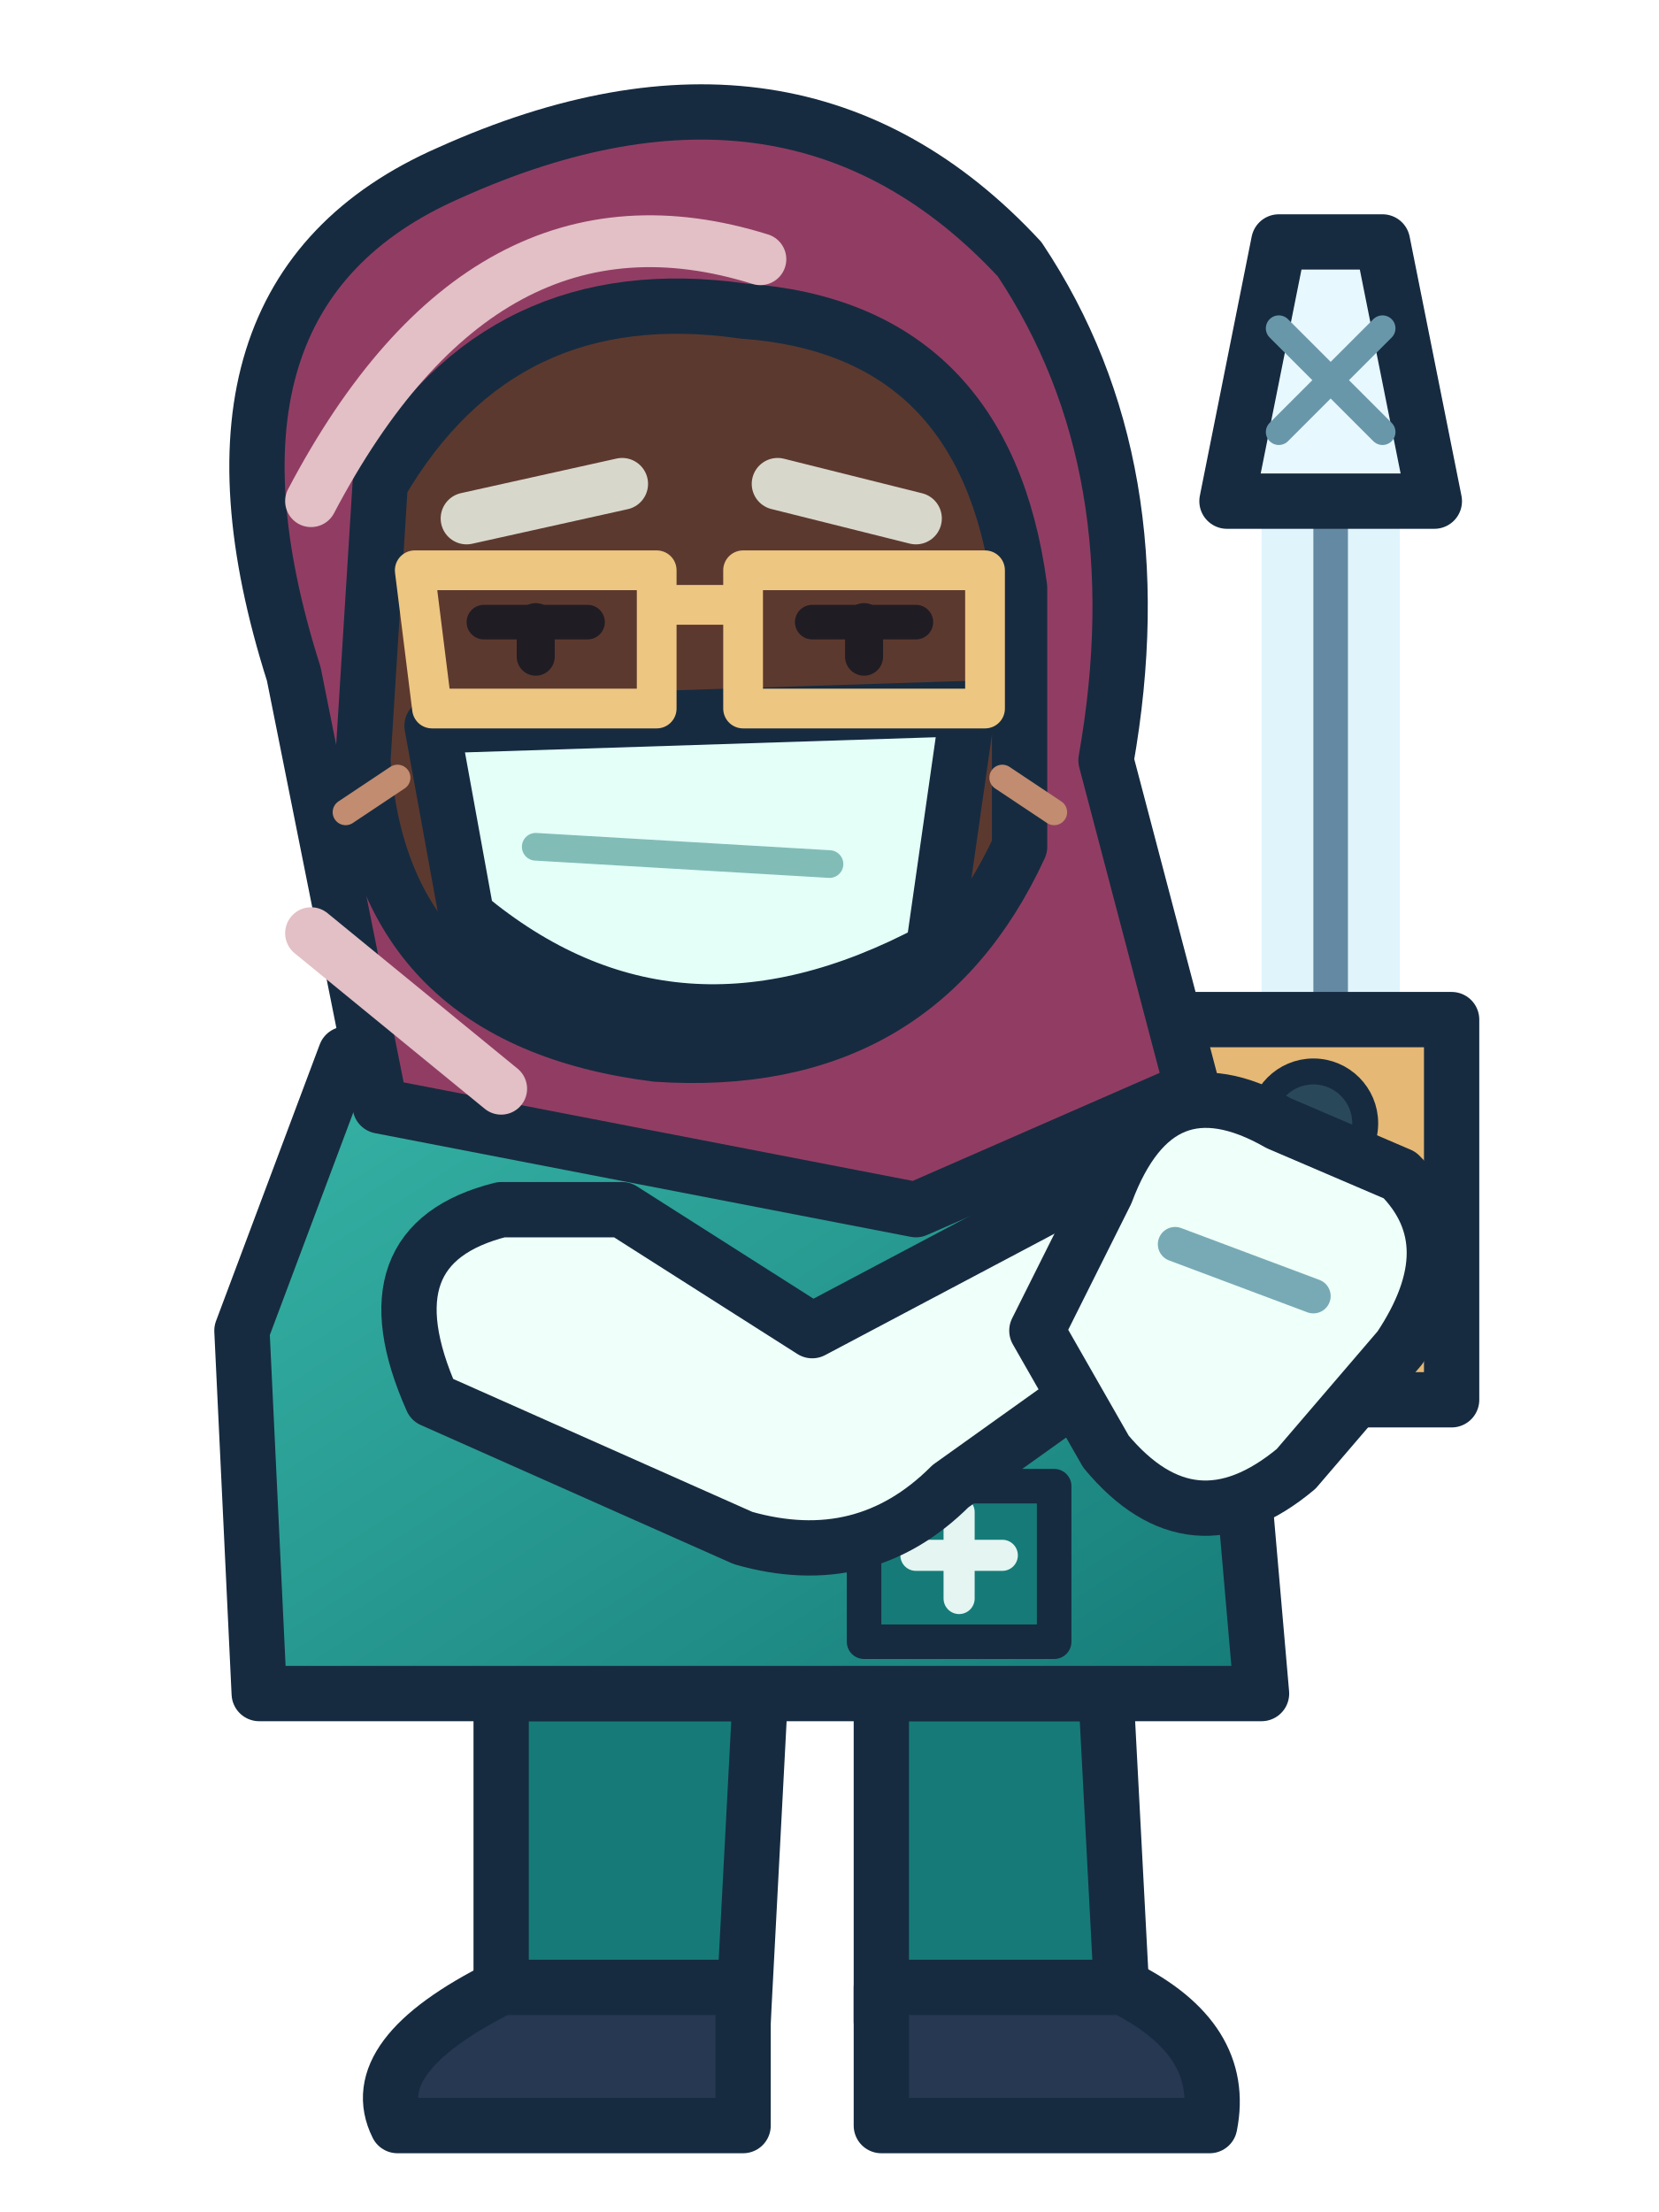
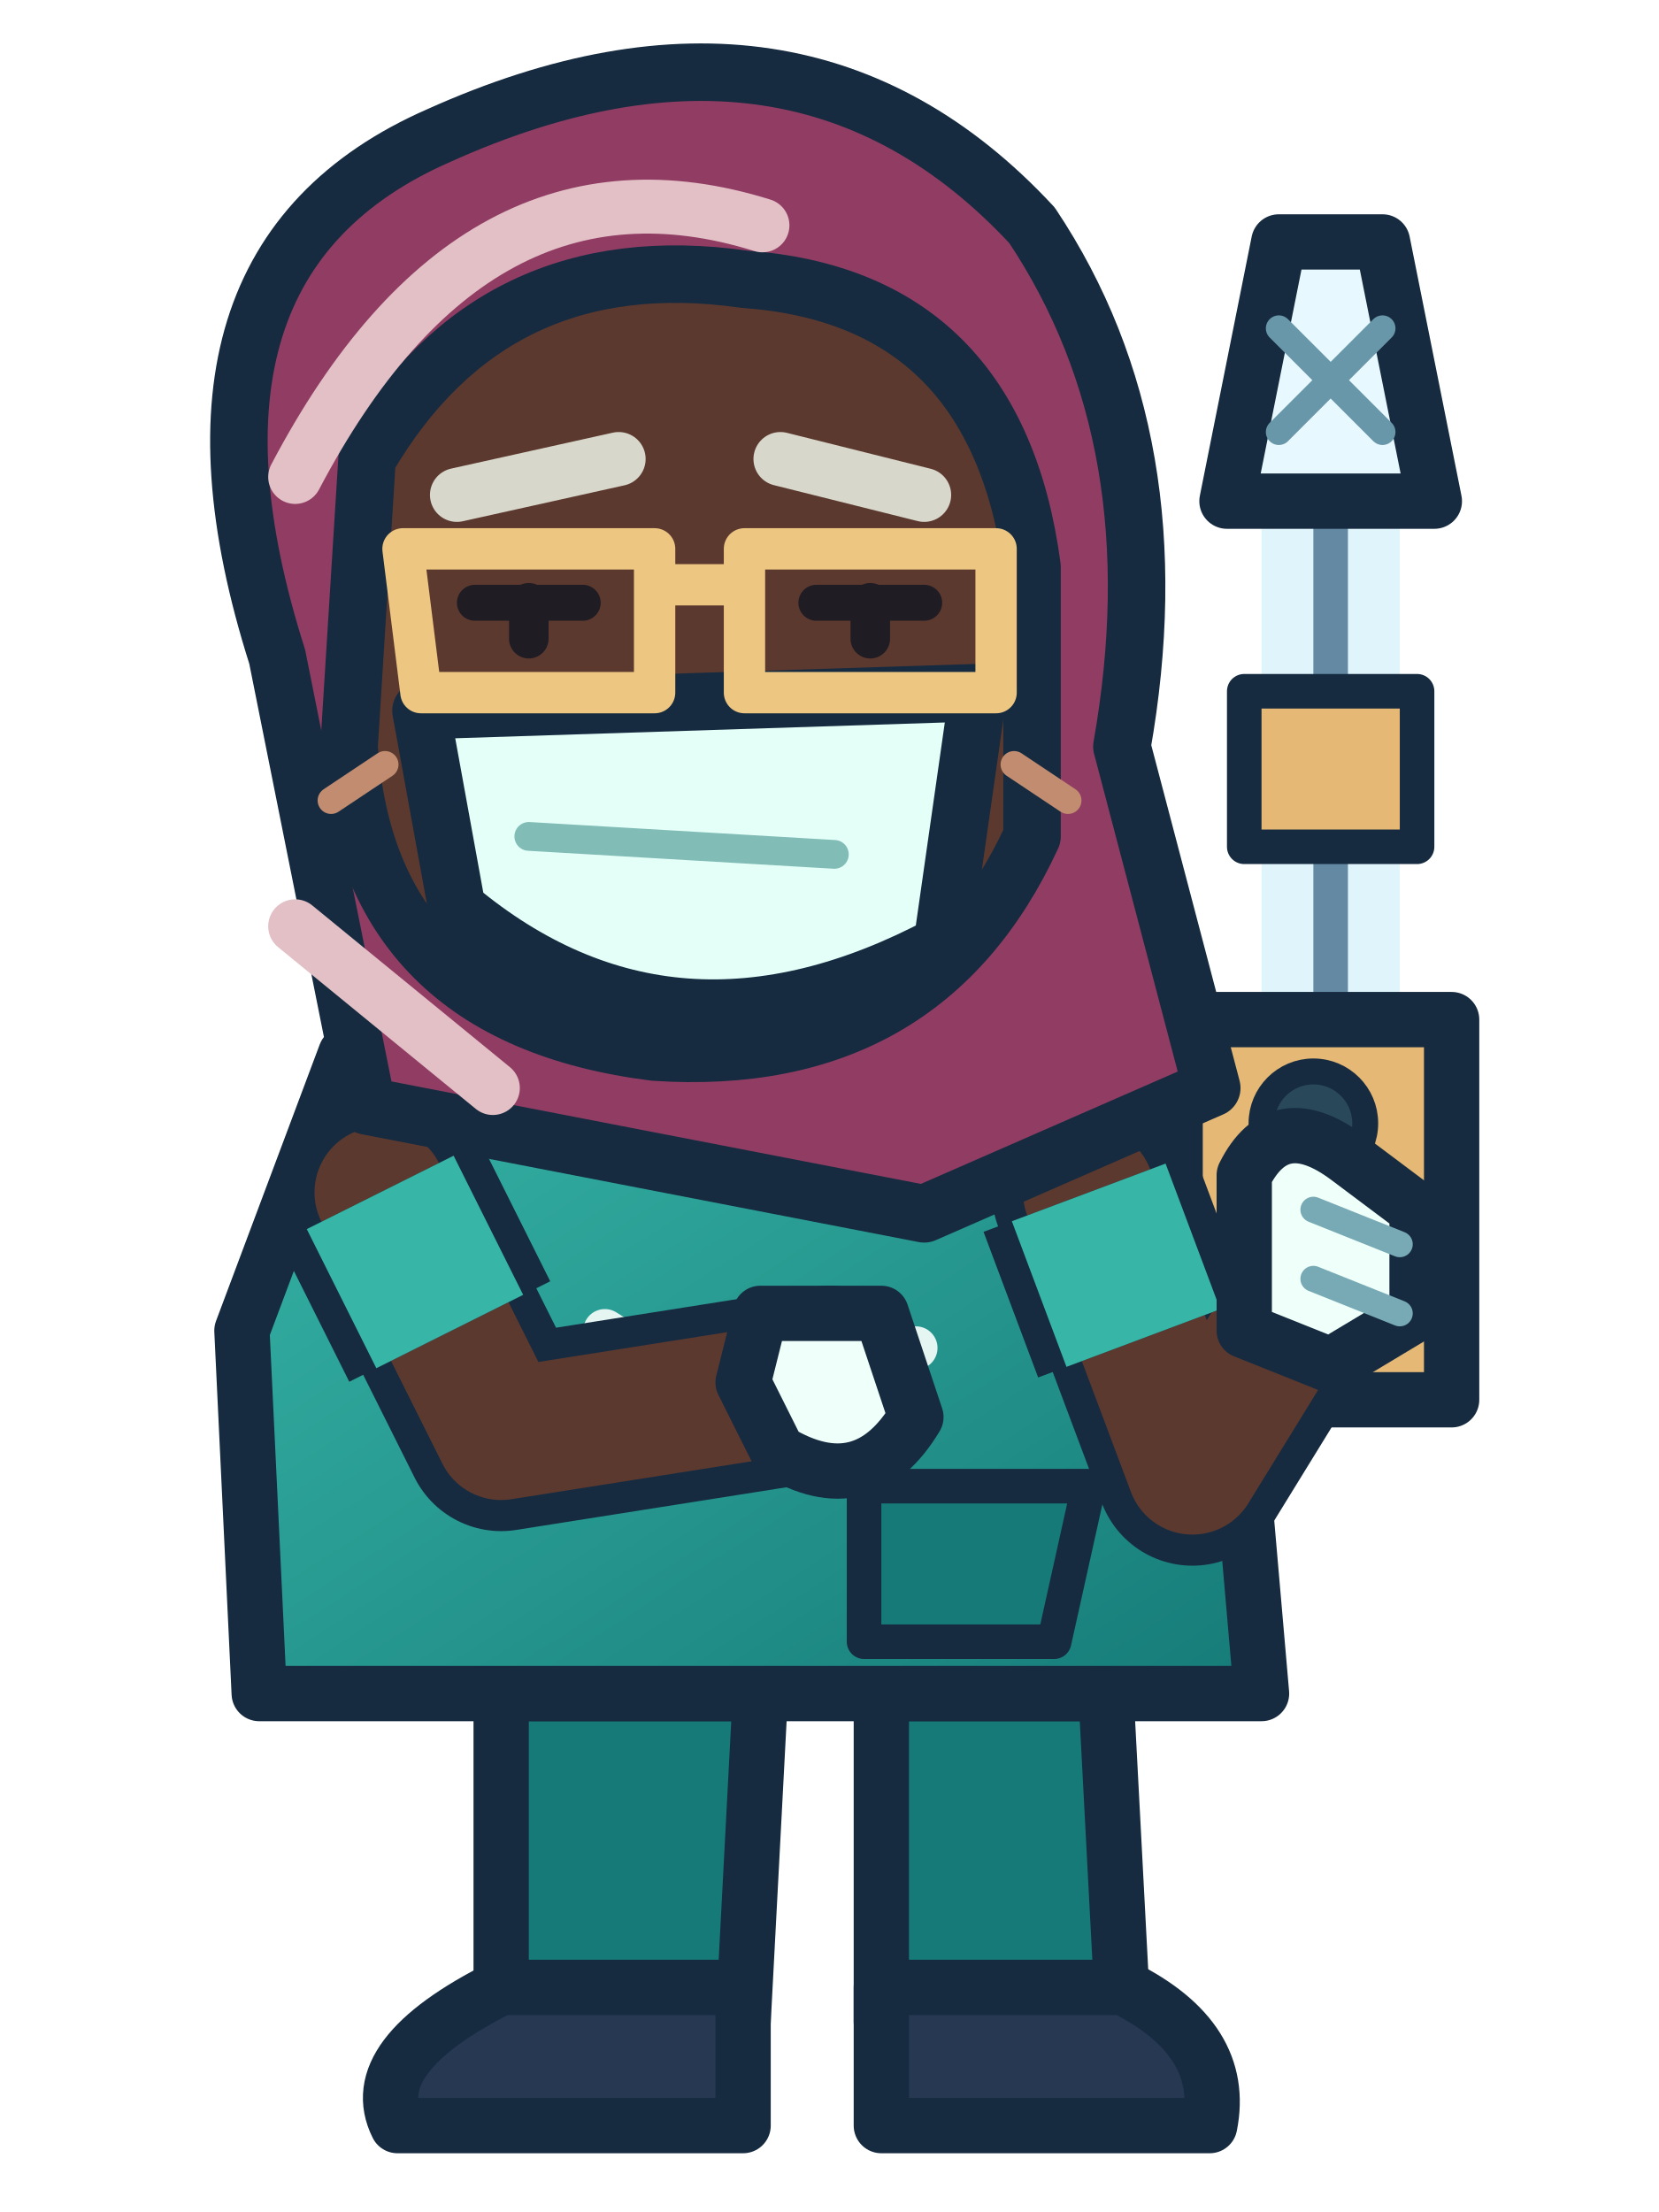
<svg xmlns="http://www.w3.org/2000/svg" width="96" height="128" viewBox="0 0 96 128" role="img" aria-labelledby="imani-title imani-desc">
  <defs>
    <linearGradient id="imani-scrubs" x1="0" y1="0" x2="1" y2="1">
      <stop stop-color="#37b5a7" />
      <stop offset="1" stop-color="#167b78" />
    </linearGradient>
  </defs>
  <g stroke="#162b40" stroke-width="3.2" stroke-linejoin="round" stroke-linecap="round">
    <g id="imani-legs">
      <path d="M29 98H44L43 117H29ZM51 98H64L65 117H51Z" fill="#167b78" />
      <path d="M29 115H43V123H23Q21 119 29 115ZM51 115H65Q71 118 70 123H51Z" fill="#263852" />
    </g>
    <g id="imani-torso">
      <path d="M20 61L59 60L71 75L73 98H15L14 77Z" fill="url(#imani-scrubs)" />
      <path d="M35 77L43 82L53 78" fill="none" stroke="#e4f5f2" stroke-width="2.5" />
-       <path d="M50 86H61V95H50Z" fill="#167b78" stroke-width="2" />
-       <path d="M53 90h5m-2.5-2.5v5" stroke="#e4f5f2" stroke-width="1.8" />
+       <g id="imani-pockets">
+         <path d="M50 86H63L61 95H50Z" fill="#167b78" stroke-width="2" />
+       </g>
    </g>
    <g id="imani-tool">
      <path d="M77 69V29" stroke="#e0f4fc" stroke-width="8" />
      <path d="M77 61V30" stroke="#638aa2" stroke-width="2" />
      <path d="M71 29h12l-3-15h-6z" fill="#e8f8ff" />
      <path d="m74 19 6 6m-6 0 6-6" stroke="#6997aa" stroke-width="1.5" />
      <path d="M68 59H84V81H68Z" fill="#e5b875" />
      <circle cx="76" cy="65" r="3" fill="#294859" stroke-width="1.5" />
+       <path d="M72 40H82V49H72Z" fill="#e5b875" stroke-width="2" />
    </g>
    <g id="imani-hands">
-       <path d="M29 70Q21 72 25 81L43 89Q50 91 55 86L69 76L64 68L47 77L36 70Z" fill="#effff9" />
-       <path d="M64 69Q67 61 74 65L81 68Q85 72 81 78L75 85Q69 90 64 84L60 77Z" fill="#effff9" />
-       <path d="M68 72l8 3" stroke="#78aab5" stroke-width="2" />
+       <g id="imani-free-arm">
+         <path d="M22,69L29,83L48,80" fill="none" stroke="#162b40" stroke-width="11.2" />
+         <path d="M22,69L29,83L48,80" fill="none" stroke="#5c392f" stroke-width="7.6" />
+         <path d="M22,69L26.025,77.05" fill="none" stroke="#162b40" stroke-width="13" stroke-linecap="butt" />
+         <path d="M22,69L26.025,77.05" fill="none" stroke="#37b5a7" stroke-width="9.5" stroke-linecap="butt" />
+         <g id="imani-free-glove" transform="translate(48,80)">
+           <path d="M-4-4L3-4L5 2Q2 7-3 4L-5 0Z" fill="#effff9" />
+         </g>
+       </g>
+       <g id="imani-tool-arm">
+         <path d="M63,69L69,85L77,72" fill="none" stroke="#162b40" stroke-width="11.2" />
+         <path d="M63,69L69,85L77,72" fill="none" stroke="#5c392f" stroke-width="7.6" />
+         <path d="M63,69L66.16,77.427" fill="none" stroke="#162b40" stroke-width="13" stroke-linecap="butt" />
+         <path d="M63,69L66.16,77.427" fill="none" stroke="#37b5a7" stroke-width="9.5" stroke-linecap="butt" />
+         <g id="imani-tool-glove" transform="translate(77,72)">
+           <path d="M-5 2L-5-4Q-3-8 1-5L5-2L5 4L0 7L-5 5Z" fill="#effff9" />
+           <path d="M-1-2L4 0M-1 2L4 4" fill="none" stroke="#78aab5" stroke-width="1.5" />
+         </g>
+       </g>
    </g>
-     <g id="imani-head">
+     <g id="imani-head" transform="translate(41 64) scale(1.04) translate(-41 -64) ">
      <path d="M17 39Q10 17 26 10Q46 1 59 15Q67 27 64 44L69 63L53 70L22 64Z" fill="#913d63" />
      <path d="M22 28Q29 16 43 18Q57 19 59 34L59 49Q53 62 38 61Q22 59 21 44Z" fill="#5c392f" />
      <path d="M18 29Q28 10 44 15M18 54L29 63" fill="none" stroke="#e2c0c6" stroke-width="3" />
      <path d="M25 42L56 41L54 55Q39 63 27 53Z" fill="#e3fff8" />
      <path d="M31 49l17 1" stroke="#82bcb7" stroke-width="1.6" />
      <path d="M27 30l9-2m9 0 8 2" stroke="#d8d7cb" fill="none" stroke-width="3" />
      <g fill="none" stroke="#edc681" stroke-width="2.3">
        <path d="M24 33h14v8H25ZM43 33h14v8H43ZM38 35h5" />
      </g>
      <path d="M28 36h6m13 0h6" stroke="#201c24" stroke-width="2" />
      <path d="M31 36v2m19-2v2" stroke="#201c24" stroke-width="2.2" />
      <path d="M23 45l-3 2m38-2 3 2" stroke="#c18c70" stroke-width="1.5" />
    </g>
  </g>
</svg>
